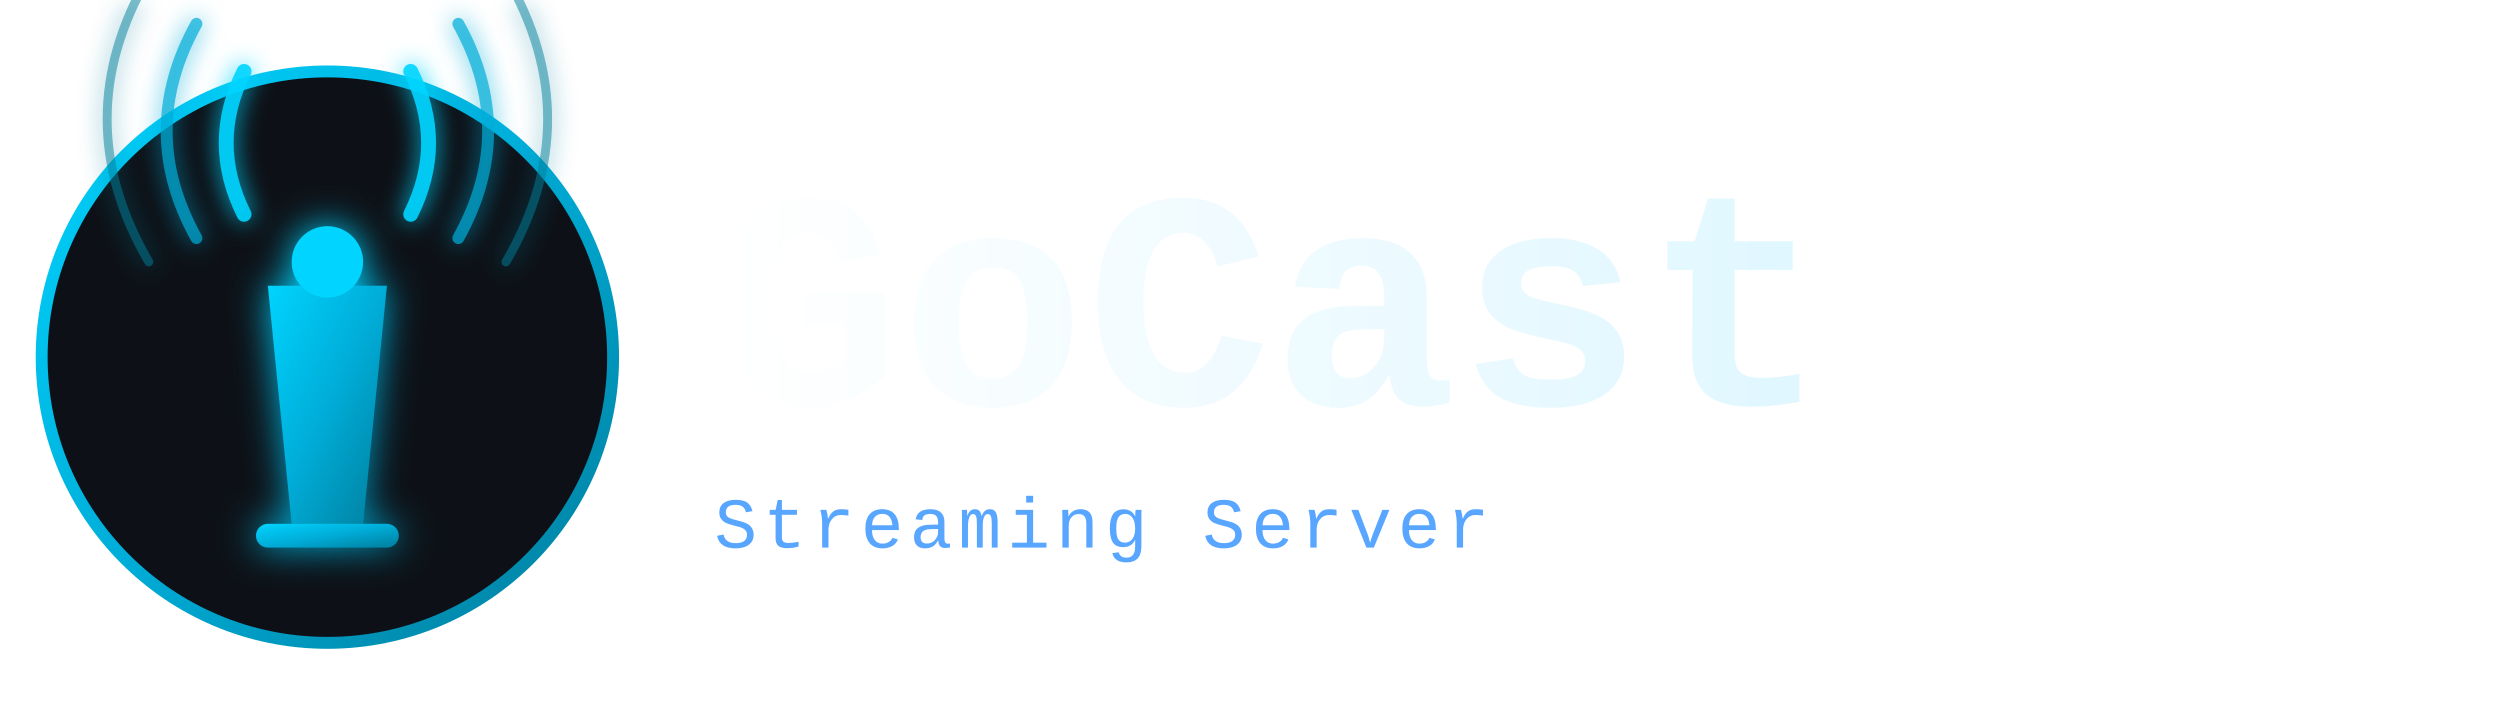
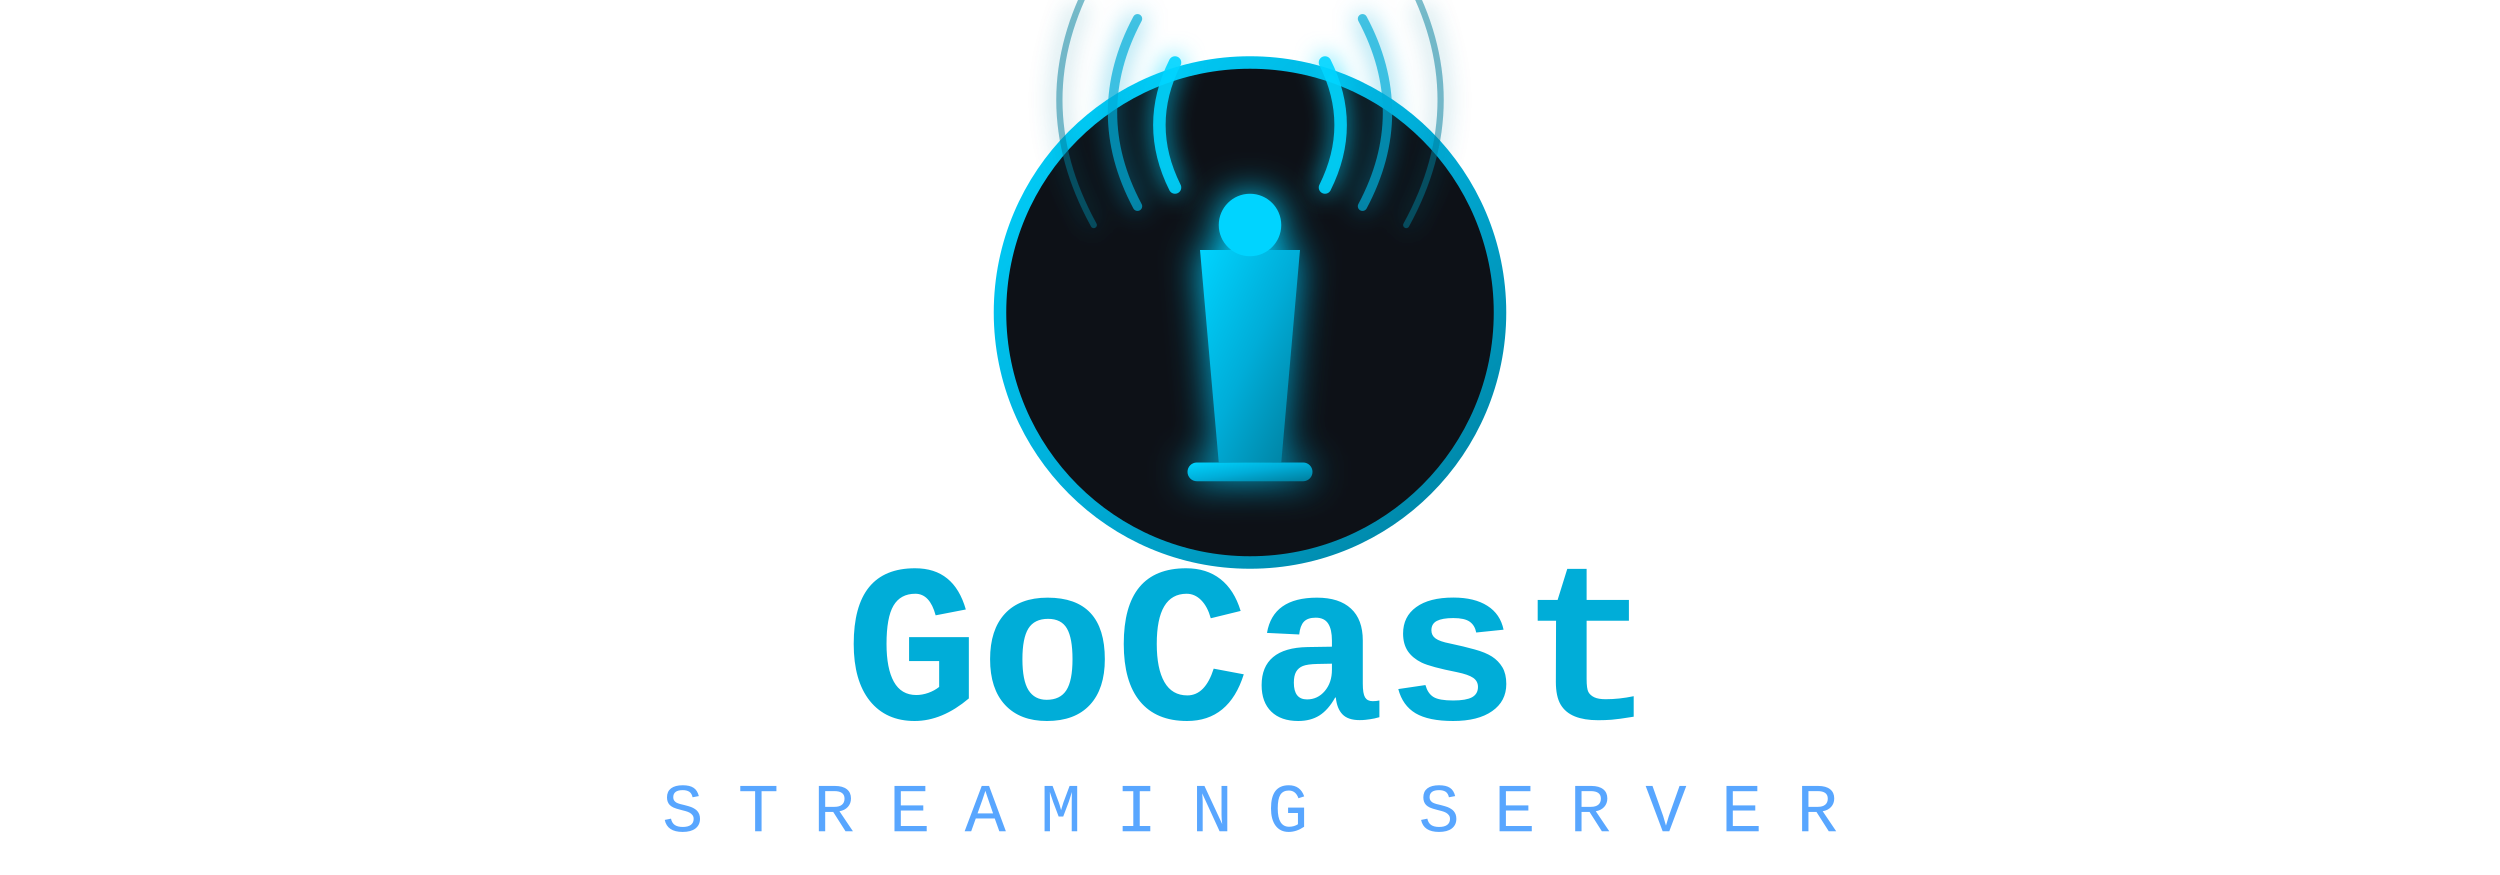
- <svg xmlns="http://www.w3.org/2000/svg" viewBox="0 0 420 120">
+ <svg xmlns="http://www.w3.org/2000/svg" viewBox="0 0 400 140">
  <defs>
    <linearGradient id="primaryGradient" x1="0%" y1="0%" x2="100%" y2="100%">
      <stop offset="0%" stop-color="#00D4FF" />
      <stop offset="50%" stop-color="#00ADD8" />
      <stop offset="100%" stop-color="#007d9c" />
-     </linearGradient>
-     <linearGradient id="textGradient" x1="0%" y1="0%" x2="100%" y2="0%">
-       <stop offset="0%" stop-color="#FFFFFF" />
-       <stop offset="100%" stop-color="#E0F7FF" />
    </linearGradient>
    <filter id="glow" x="-50%" y="-50%" width="200%" height="200%">
      <feGaussianBlur stdDeviation="3" result="coloredBlur" />
      <feMerge>
        <feMergeNode in="coloredBlur" />
        <feMergeNode in="SourceGraphic" />
      </feMerge>
    </filter>
    <filter id="waveGlow" x="-100%" y="-100%" width="300%" height="300%">
      <feGaussianBlur stdDeviation="2" result="blur" />
      <feMerge>
        <feMergeNode in="blur" />
        <feMergeNode in="SourceGraphic" />
      </feMerge>
    </filter>
  </defs>
-   <circle cx="55" cy="60" r="48" fill="#0d1117" stroke="url(#primaryGradient)" stroke-width="2" />
-   <g transform="translate(55, 60)" filter="url(#glow)">
-     <polygon points="-6,28 6,28 10,-12 -10,-12" fill="url(#primaryGradient)" />
-     <circle cx="0" cy="-16" r="6" fill="#00D4FF" />
-     <rect x="-12" y="28" width="24" height="4" rx="2" fill="url(#primaryGradient)" />
+   <circle cx="200" cy="50" r="40" fill="#0d1117" stroke="url(#primaryGradient)" stroke-width="2" />
+   <g transform="translate(200, 50)" filter="url(#glow)">
+     <polygon points="-5,24 5,24 8,-10 -8,-10" fill="url(#primaryGradient)" />
+     <circle cx="0" cy="-14" r="5" fill="#00D4FF" />
+     <rect x="-10" y="24" width="20" height="3" rx="1.5" fill="url(#primaryGradient)" />
  </g>
-   <g transform="translate(55, 44)" filter="url(#waveGlow)">
-     <path d="M-14,-8 Q-20,-20 -14,-32" fill="none" stroke="#00D4FF" stroke-width="2.5" stroke-linecap="round" opacity="0.9">
+   <g transform="translate(200, 36)" filter="url(#waveGlow)">
+     <path d="M-12,-6 Q-17,-16 -12,-26" fill="none" stroke="#00D4FF" stroke-width="2" stroke-linecap="round" opacity="0.9">
      <animate attributeName="opacity" values="0.9;0.4;0.9" dur="1.5s" repeatCount="indefinite" />
    </path>
-     <path d="M14,-8 Q20,-20 14,-32" fill="none" stroke="#00D4FF" stroke-width="2.5" stroke-linecap="round" opacity="0.9">
+     <path d="M12,-6 Q17,-16 12,-26" fill="none" stroke="#00D4FF" stroke-width="2" stroke-linecap="round" opacity="0.9">
      <animate attributeName="opacity" values="0.9;0.4;0.9" dur="1.5s" repeatCount="indefinite" />
    </path>
-     <path d="M-22,-4 Q-32,-22 -22,-40" fill="none" stroke="#00ADD8" stroke-width="2" stroke-linecap="round" opacity="0.7">
+     <path d="M-18,-3 Q-26,-18 -18,-33" fill="none" stroke="#00ADD8" stroke-width="1.5" stroke-linecap="round" opacity="0.7">
      <animate attributeName="opacity" values="0.7;0.3;0.7" dur="1.5s" repeatCount="indefinite" begin="0.2s" />
    </path>
-     <path d="M22,-4 Q32,-22 22,-40" fill="none" stroke="#00ADD8" stroke-width="2" stroke-linecap="round" opacity="0.7">
+     <path d="M18,-3 Q26,-18 18,-33" fill="none" stroke="#00ADD8" stroke-width="1.5" stroke-linecap="round" opacity="0.7">
      <animate attributeName="opacity" values="0.7;0.3;0.7" dur="1.5s" repeatCount="indefinite" begin="0.2s" />
    </path>
-     <path d="M-30,0 Q-44,-24 -30,-48" fill="none" stroke="#007d9c" stroke-width="1.5" stroke-linecap="round" opacity="0.5">
+     <path d="M-25,0 Q-36,-20 -25,-40" fill="none" stroke="#007d9c" stroke-width="1" stroke-linecap="round" opacity="0.5">
      <animate attributeName="opacity" values="0.5;0.2;0.5" dur="1.5s" repeatCount="indefinite" begin="0.4s" />
    </path>
-     <path d="M30,0 Q44,-24 30,-48" fill="none" stroke="#007d9c" stroke-width="1.5" stroke-linecap="round" opacity="0.5">
+     <path d="M25,0 Q36,-20 25,-40" fill="none" stroke="#007d9c" stroke-width="1" stroke-linecap="round" opacity="0.5">
      <animate attributeName="opacity" values="0.5;0.2;0.5" dur="1.5s" repeatCount="indefinite" begin="0.4s" />
    </path>
  </g>
-   <text x="120" y="68" font-family="'JetBrains Mono', 'SF Mono', SFMono-Regular, Consolas, 'Liberation Mono', Menlo, monospace" font-size="52" font-weight="700" fill="url(#textGradient)">
+   <text x="200" y="115" font-family="'JetBrains Mono', 'SF Mono', SFMono-Regular, Consolas, 'Liberation Mono', Menlo, monospace" font-size="36" font-weight="700" fill="#00ADD8" text-anchor="middle">
    GoCast
  </text>
-   <text x="120" y="92" font-family="'JetBrains Mono', 'SF Mono', SFMono-Regular, Consolas, 'Liberation Mono', Menlo, monospace" font-size="12" font-weight="400" letter-spacing="1" fill="#58a6ff">
-     Streaming Server
+   <text x="200" y="133" font-family="'JetBrains Mono', 'SF Mono', SFMono-Regular, Consolas, 'Liberation Mono', Menlo, monospace" font-size="11" font-weight="400" letter-spacing="5.5" fill="#58a6ff" text-anchor="middle">
+     STREAMING SERVER
  </text>
</svg>
